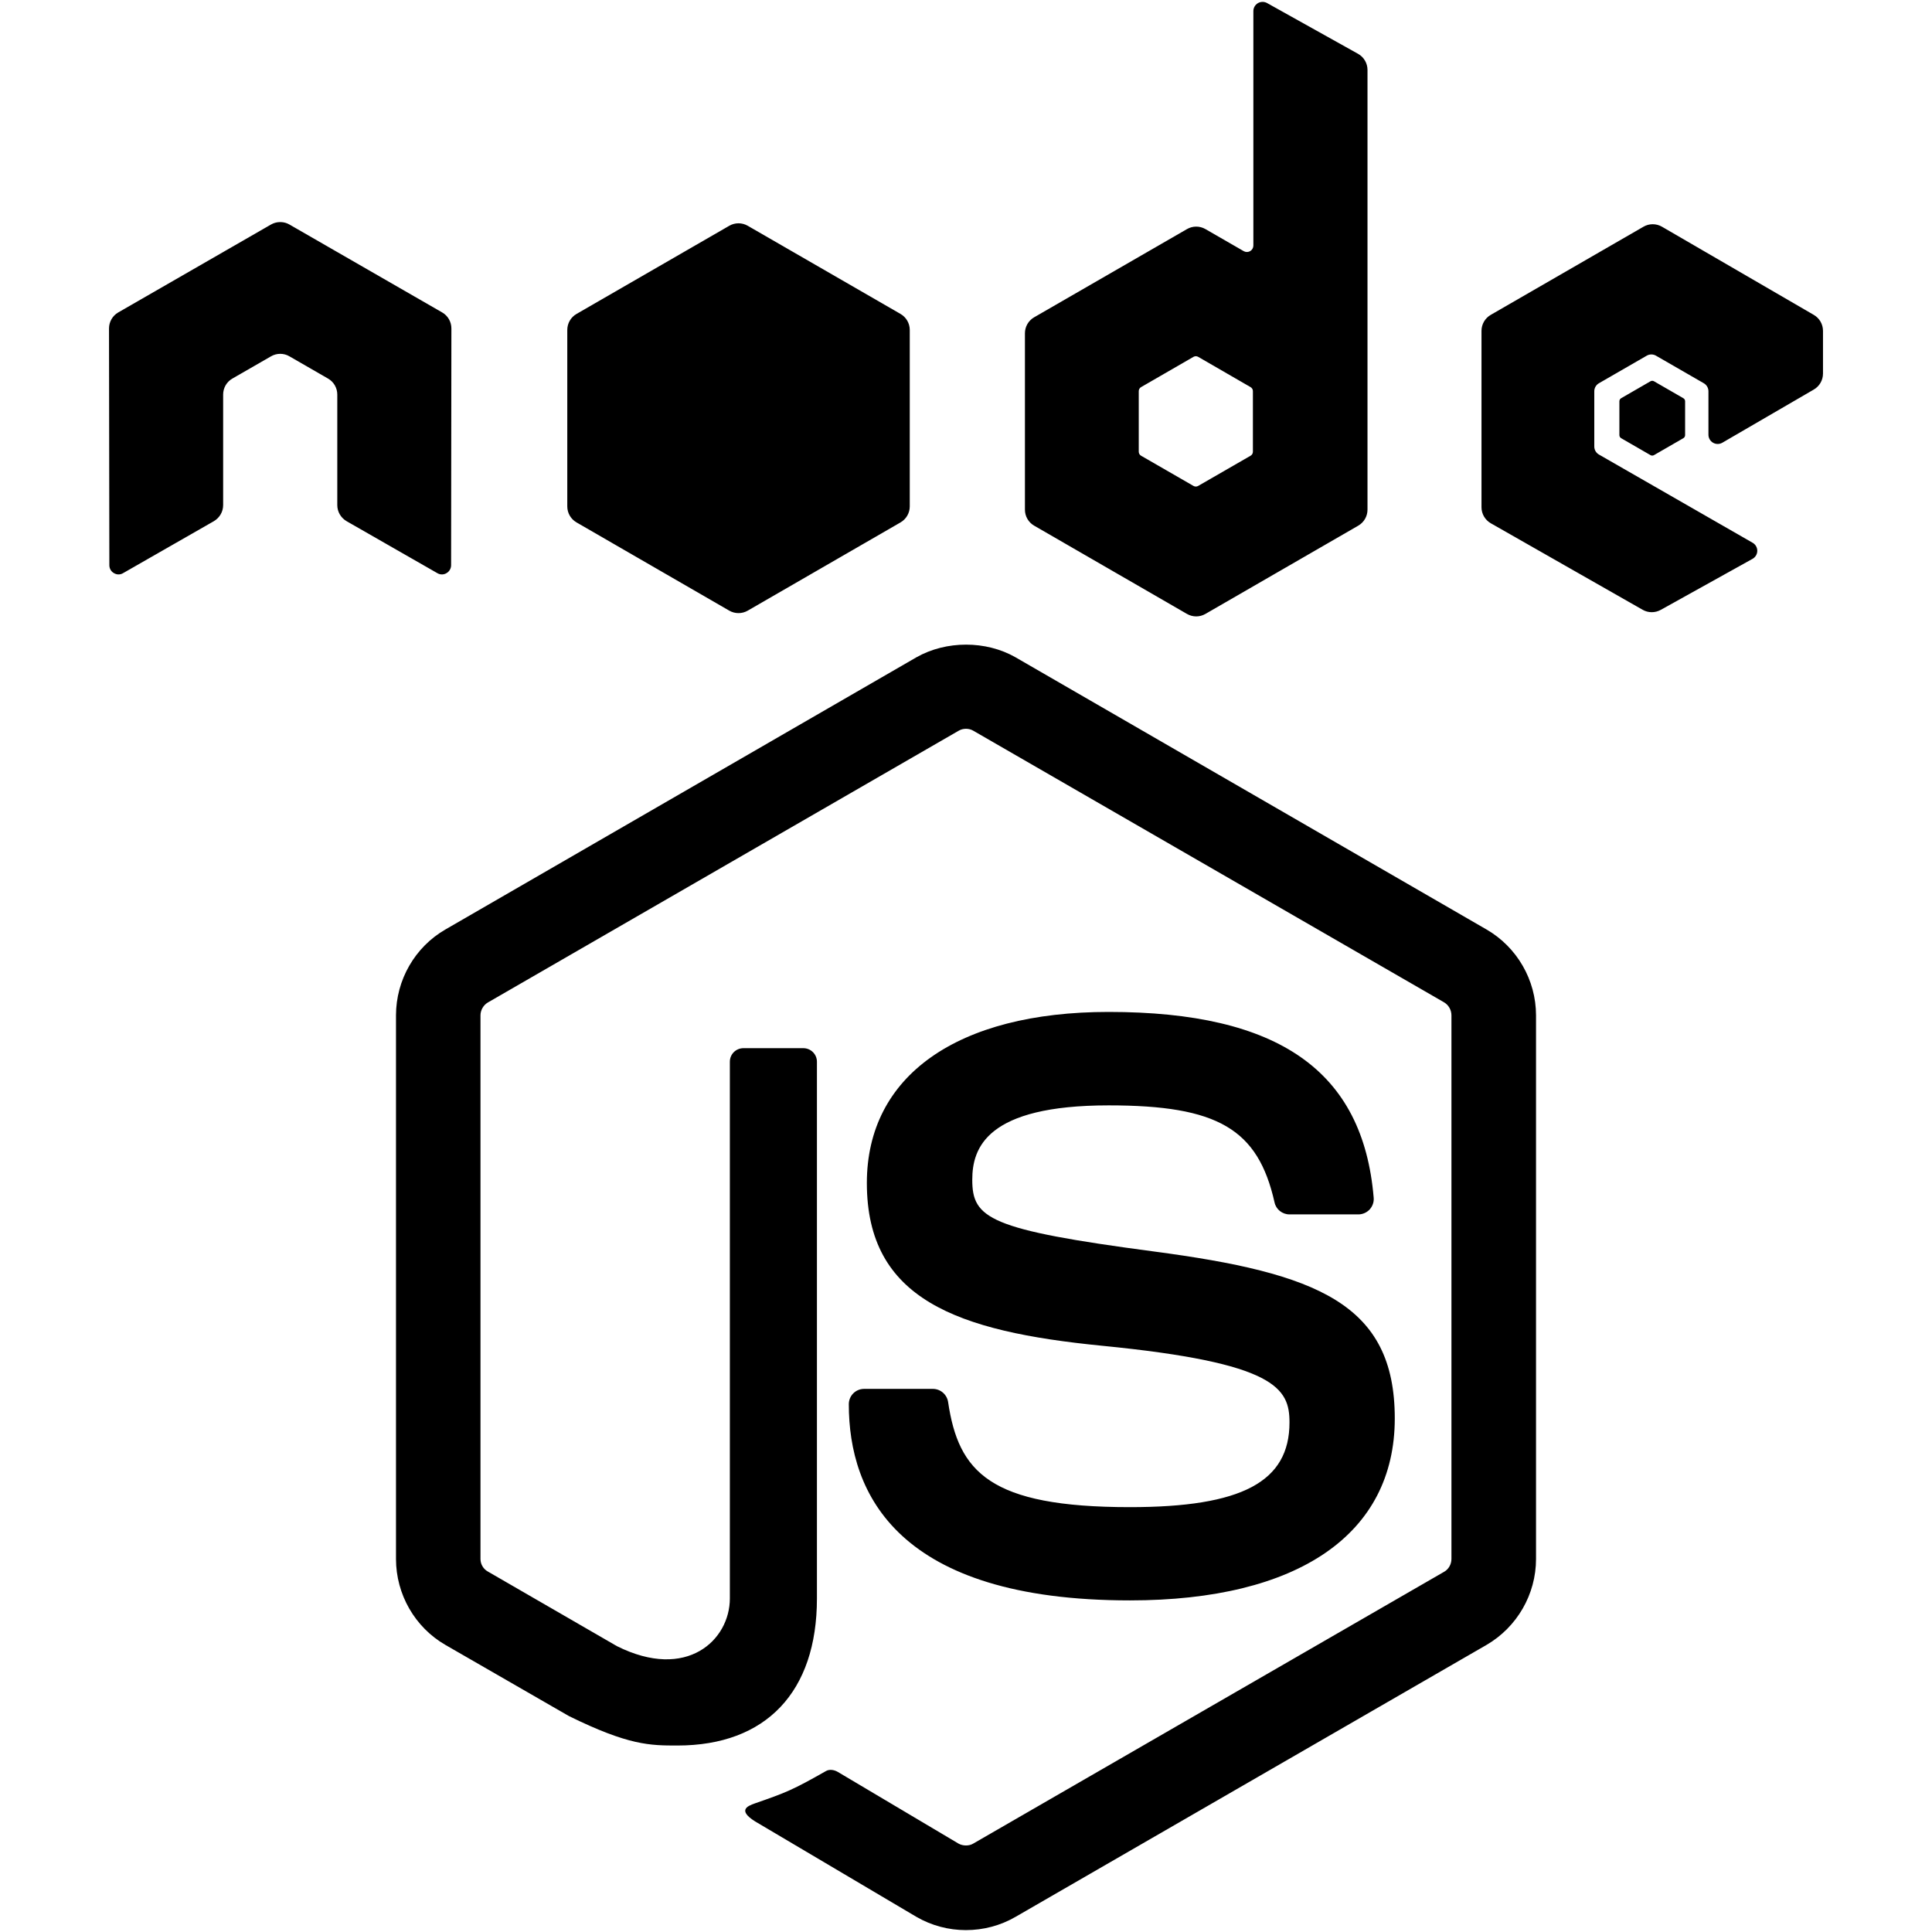
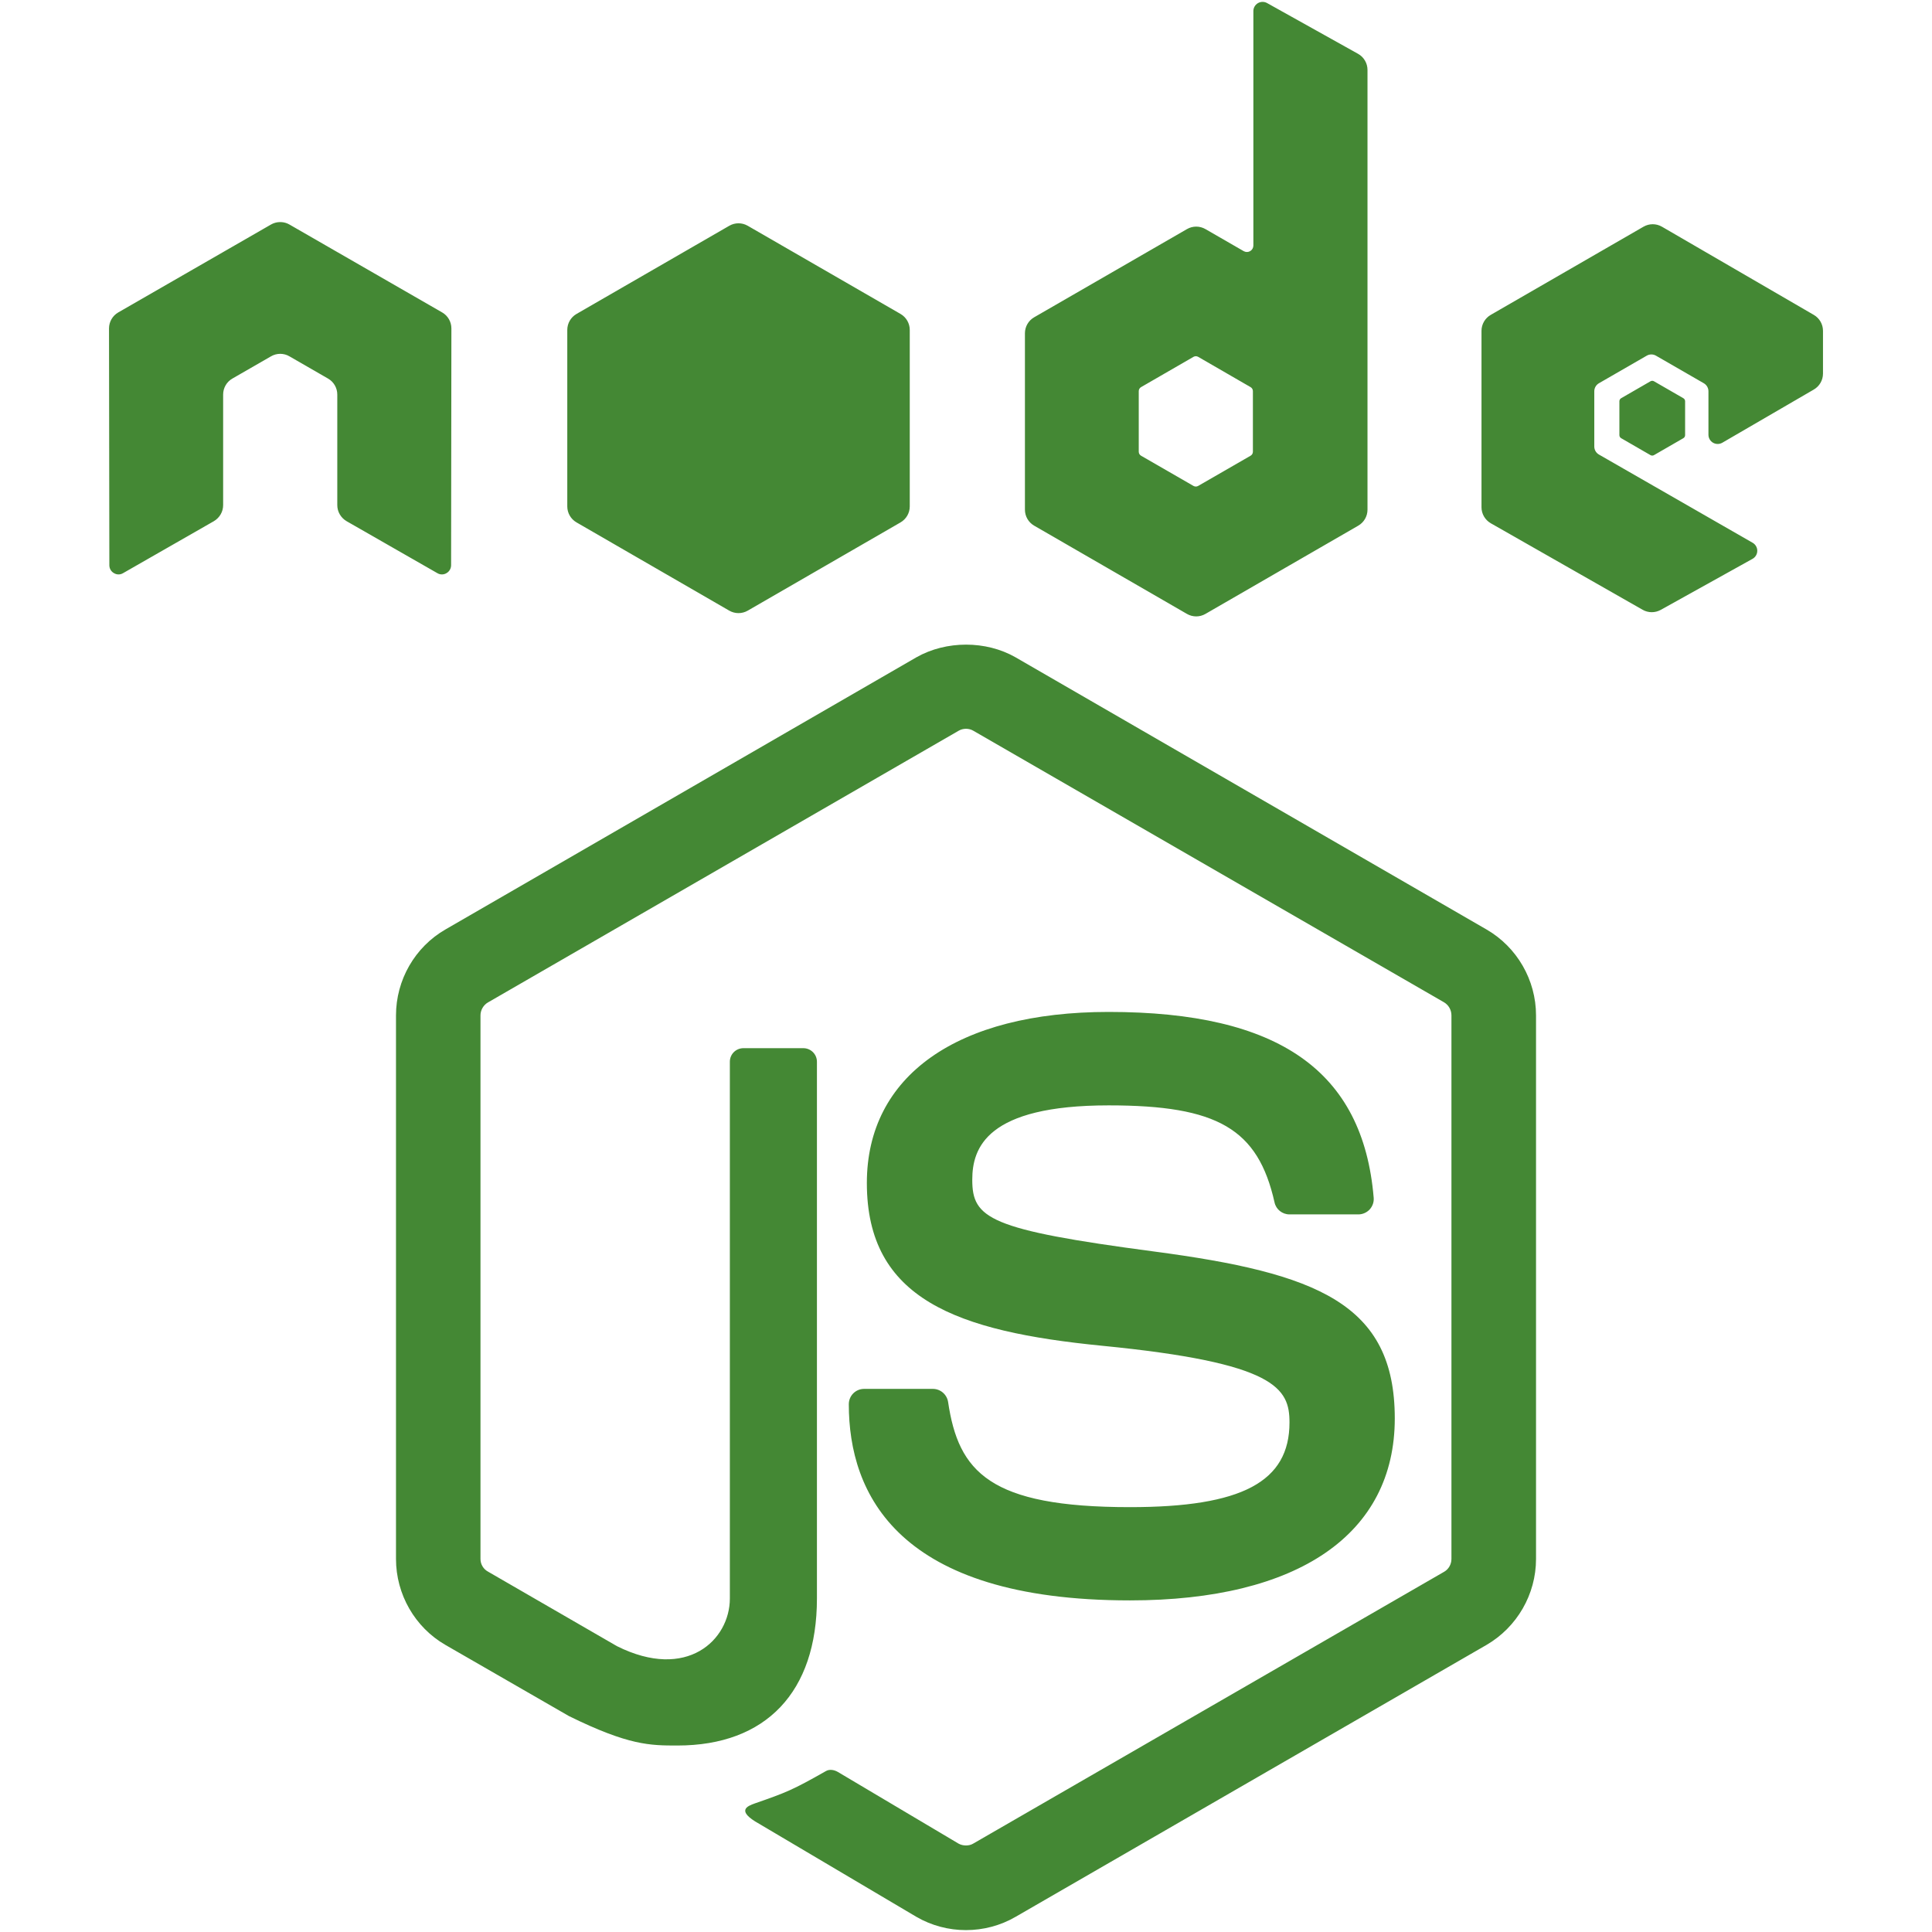
- <svg xmlns="http://www.w3.org/2000/svg" fill="#000000" version="1.1" width="800px" height="800px" viewBox="0 0 512 512" enable-background="new 0 0 512 512" xml:space="preserve">
+ <svg xmlns="http://www.w3.org/2000/svg" fill="#448834" version="1.1" width="800px" height="800px" viewBox="0 0 512 512" enable-background="new 0 0 512 512" xml:space="preserve">
  <g id="5151e0c8492e5103c096af88a51f0aa3">
    <path display="inline" fill-rule="evenodd" clip-rule="evenodd" d="M115.889,151.885l-24.053-13.773   c-1.512-0.891-2.451-2.499-2.451-4.244v-29.306c0-1.745-0.928-3.364-2.443-4.232l-10.239-5.899   c-0.742-0.444-1.601-0.662-2.432-0.662c-0.854,0-1.689,0.218-2.451,0.662l-10.246,5.899c-1.516,0.869-2.44,2.488-2.44,4.232v29.306   c0,1.745-0.928,3.342-2.446,4.244l-24.061,13.773c-0.747,0.458-1.675,0.458-2.429,0c-0.766-0.421-1.22-1.234-1.22-2.107   l-0.089-62.733c0-1.759,0.938-3.375,2.447-4.247L71.819,59.5c0.695-0.403,1.46-0.61,2.232-0.643c0.06,0,0.352,0,0.422,0   c0.776,0.033,1.541,0.24,2.229,0.643l40.48,23.299c1.52,0.873,2.443,2.488,2.443,4.247l-0.078,62.733   c0,0.873-0.469,1.686-1.216,2.107C117.586,152.344,116.643,152.344,115.889,151.885z M271.617,135.07V88.317   c0-1.748,0.932-3.36,2.443-4.232l40.503-23.373c1.508-0.873,3.371-0.876,4.887-0.004l10.136,5.844c0.532,0.307,1.187,0.307,1.715,0   c0.525-0.307,0.854-0.872,0.854-1.482V2.943c0-0.869,0.459-1.667,1.205-2.11c0.751-0.437,1.675-0.444,2.433-0.022l24.098,13.448   c1.552,0.861,2.51,2.499,2.51,4.27V135.07c0,1.749-0.932,3.36-2.447,4.236l-40.502,23.388c-1.512,0.88-3.379,0.88-4.895,0   l-40.495-23.388C272.549,138.43,271.617,136.818,271.617,135.07z M301.781,119.711c0,0.436,0.232,0.839,0.609,1.057l13.906,8.014   c0.377,0.214,0.843,0.214,1.22,0l13.906-8.014c0.377-0.218,0.609-0.621,0.609-1.057v-16.058c0-0.436-0.232-0.843-0.609-1.057   l-13.902-8.033c-0.381-0.218-0.847-0.218-1.228,0l-13.906,8.033c-0.373,0.214-0.605,0.621-0.605,1.057V119.711z M480.675,83.449   l-40.235-23.365c-1.513-0.88-3.383-0.883-4.898-0.004l-40.487,23.369c-1.512,0.873-2.443,2.488-2.443,4.236v46.738   c0,1.759,0.946,3.378,2.47,4.251l40.232,22.921c1.481,0.851,3.304,0.854,4.794,0.03L464.44,148.1   c0.772-0.433,1.253-1.242,1.257-2.122c0.007-0.88-0.462-1.697-1.228-2.137l-40.738-23.384c-0.758-0.436-1.228-1.246-1.228-2.122   v-14.645c0-0.873,0.466-1.682,1.224-2.122l12.679-7.312c0.754-0.433,1.686-0.433,2.439,0l12.687,7.312   c0.758,0.44,1.224,1.25,1.224,2.122v11.525c0,0.873,0.469,1.682,1.227,2.118c0.758,0.433,1.689,0.433,2.447-0.004l24.245-14.095   c1.512-0.876,2.437-2.487,2.437-4.232V87.678C483.111,85.933,482.187,84.321,480.675,83.449z M152.783,138.441l40.48,23.387   c1.516,0.873,3.378,0.873,4.894,0l40.495-23.387c1.512-0.876,2.443-2.488,2.443-4.236V87.434c0-1.745-0.932-3.364-2.447-4.236   l-40.491-23.365c-1.516-0.876-3.378-0.876-4.891,0l-40.483,23.365c-1.516,0.873-2.447,2.492-2.447,4.236v46.771   C150.336,135.954,151.268,137.565,152.783,138.441z M393.945,246.323l-124.834-72.14c-7.833-4.465-18.338-4.465-26.237,0   l-124.838,72.14c-8.088,4.658-13.093,13.396-13.093,22.755v144.073c0,9.353,5.005,18.102,13.093,22.767l32.732,18.856   c15.861,7.807,21.547,7.807,28.759,7.807c23.477,0,36.968-14.202,36.968-38.969V281.373c0-2.012-1.641-3.597-3.618-3.597h-15.832   c-2.011,0-3.626,1.585-3.626,3.597v142.239c0,10.979-11.363,21.905-29.916,12.639l-34.199-19.769   c-1.205-0.654-1.971-1.948-1.971-3.331V269.078c0-1.367,0.766-2.728,1.978-3.423l124.764-72.015c1.156-0.673,2.694-0.673,3.844,0   l124.79,71.996c1.193,0.714,1.937,2.029,1.937,3.441v144.073c0,1.383-0.743,2.706-1.907,3.371l-124.841,72.06   c-1.068,0.65-2.706,0.65-3.867,0l-32.022-19.015c-0.953-0.547-2.173-0.754-3.098-0.229c-8.864,5.031-10.542,5.692-18.845,8.576   c-2.055,0.717-5.09,1.948,1.128,5.419l41.682,24.663c3.992,2.313,8.535,3.504,13.093,3.504c4.624,0,9.152-1.19,13.145-3.504   l124.834-72.078c8.084-4.705,13.114-13.414,13.114-22.767V269.078C407.06,259.719,402.029,250.999,393.945,246.323z    M299.448,399.408c-37.253,0-45.448-9.359-48.194-27.886c-0.318-1.978-2.012-3.453-4.044-3.453h-18.202   c-2.255,0-4.065,1.804-4.065,4.07c0,23.705,12.904,51.983,74.506,51.983c44.605,0,70.182-17.559,70.182-48.231   c0-30.415-20.553-38.503-63.809-44.232c-43.719-5.785-48.161-8.768-48.161-19.007c0-8.436,3.763-19.717,36.144-19.717   c28.918,0,39.578,6.231,43.962,25.716c0.385,1.837,2.056,3.176,3.948,3.176h18.271c1.135,0,2.211-0.488,2.979-1.294   c0.772-0.854,1.183-1.967,1.075-3.135c-2.827-33.579-25.143-49.226-70.236-49.226c-40.14,0-64.078,16.94-64.078,45.333   c0,30.813,23.819,39.334,62.333,43.134c46.092,4.525,49.67,11.256,49.67,20.327C341.729,392.703,329.105,399.408,299.448,399.408z    M438.328,101.044c-0.288-0.17-0.646-0.17-0.935,0l-7.767,4.484c-0.292,0.167-0.47,0.477-0.47,0.81v8.979   c0,0.333,0.178,0.644,0.47,0.81l7.767,4.484c0.288,0.167,0.646,0.167,0.935,0l7.773-4.484c0.293-0.166,0.47-0.477,0.47-0.81v-8.979   c0-0.333-0.177-0.643-0.47-0.81L438.328,101.044z">

</path>
  </g>
</svg>
